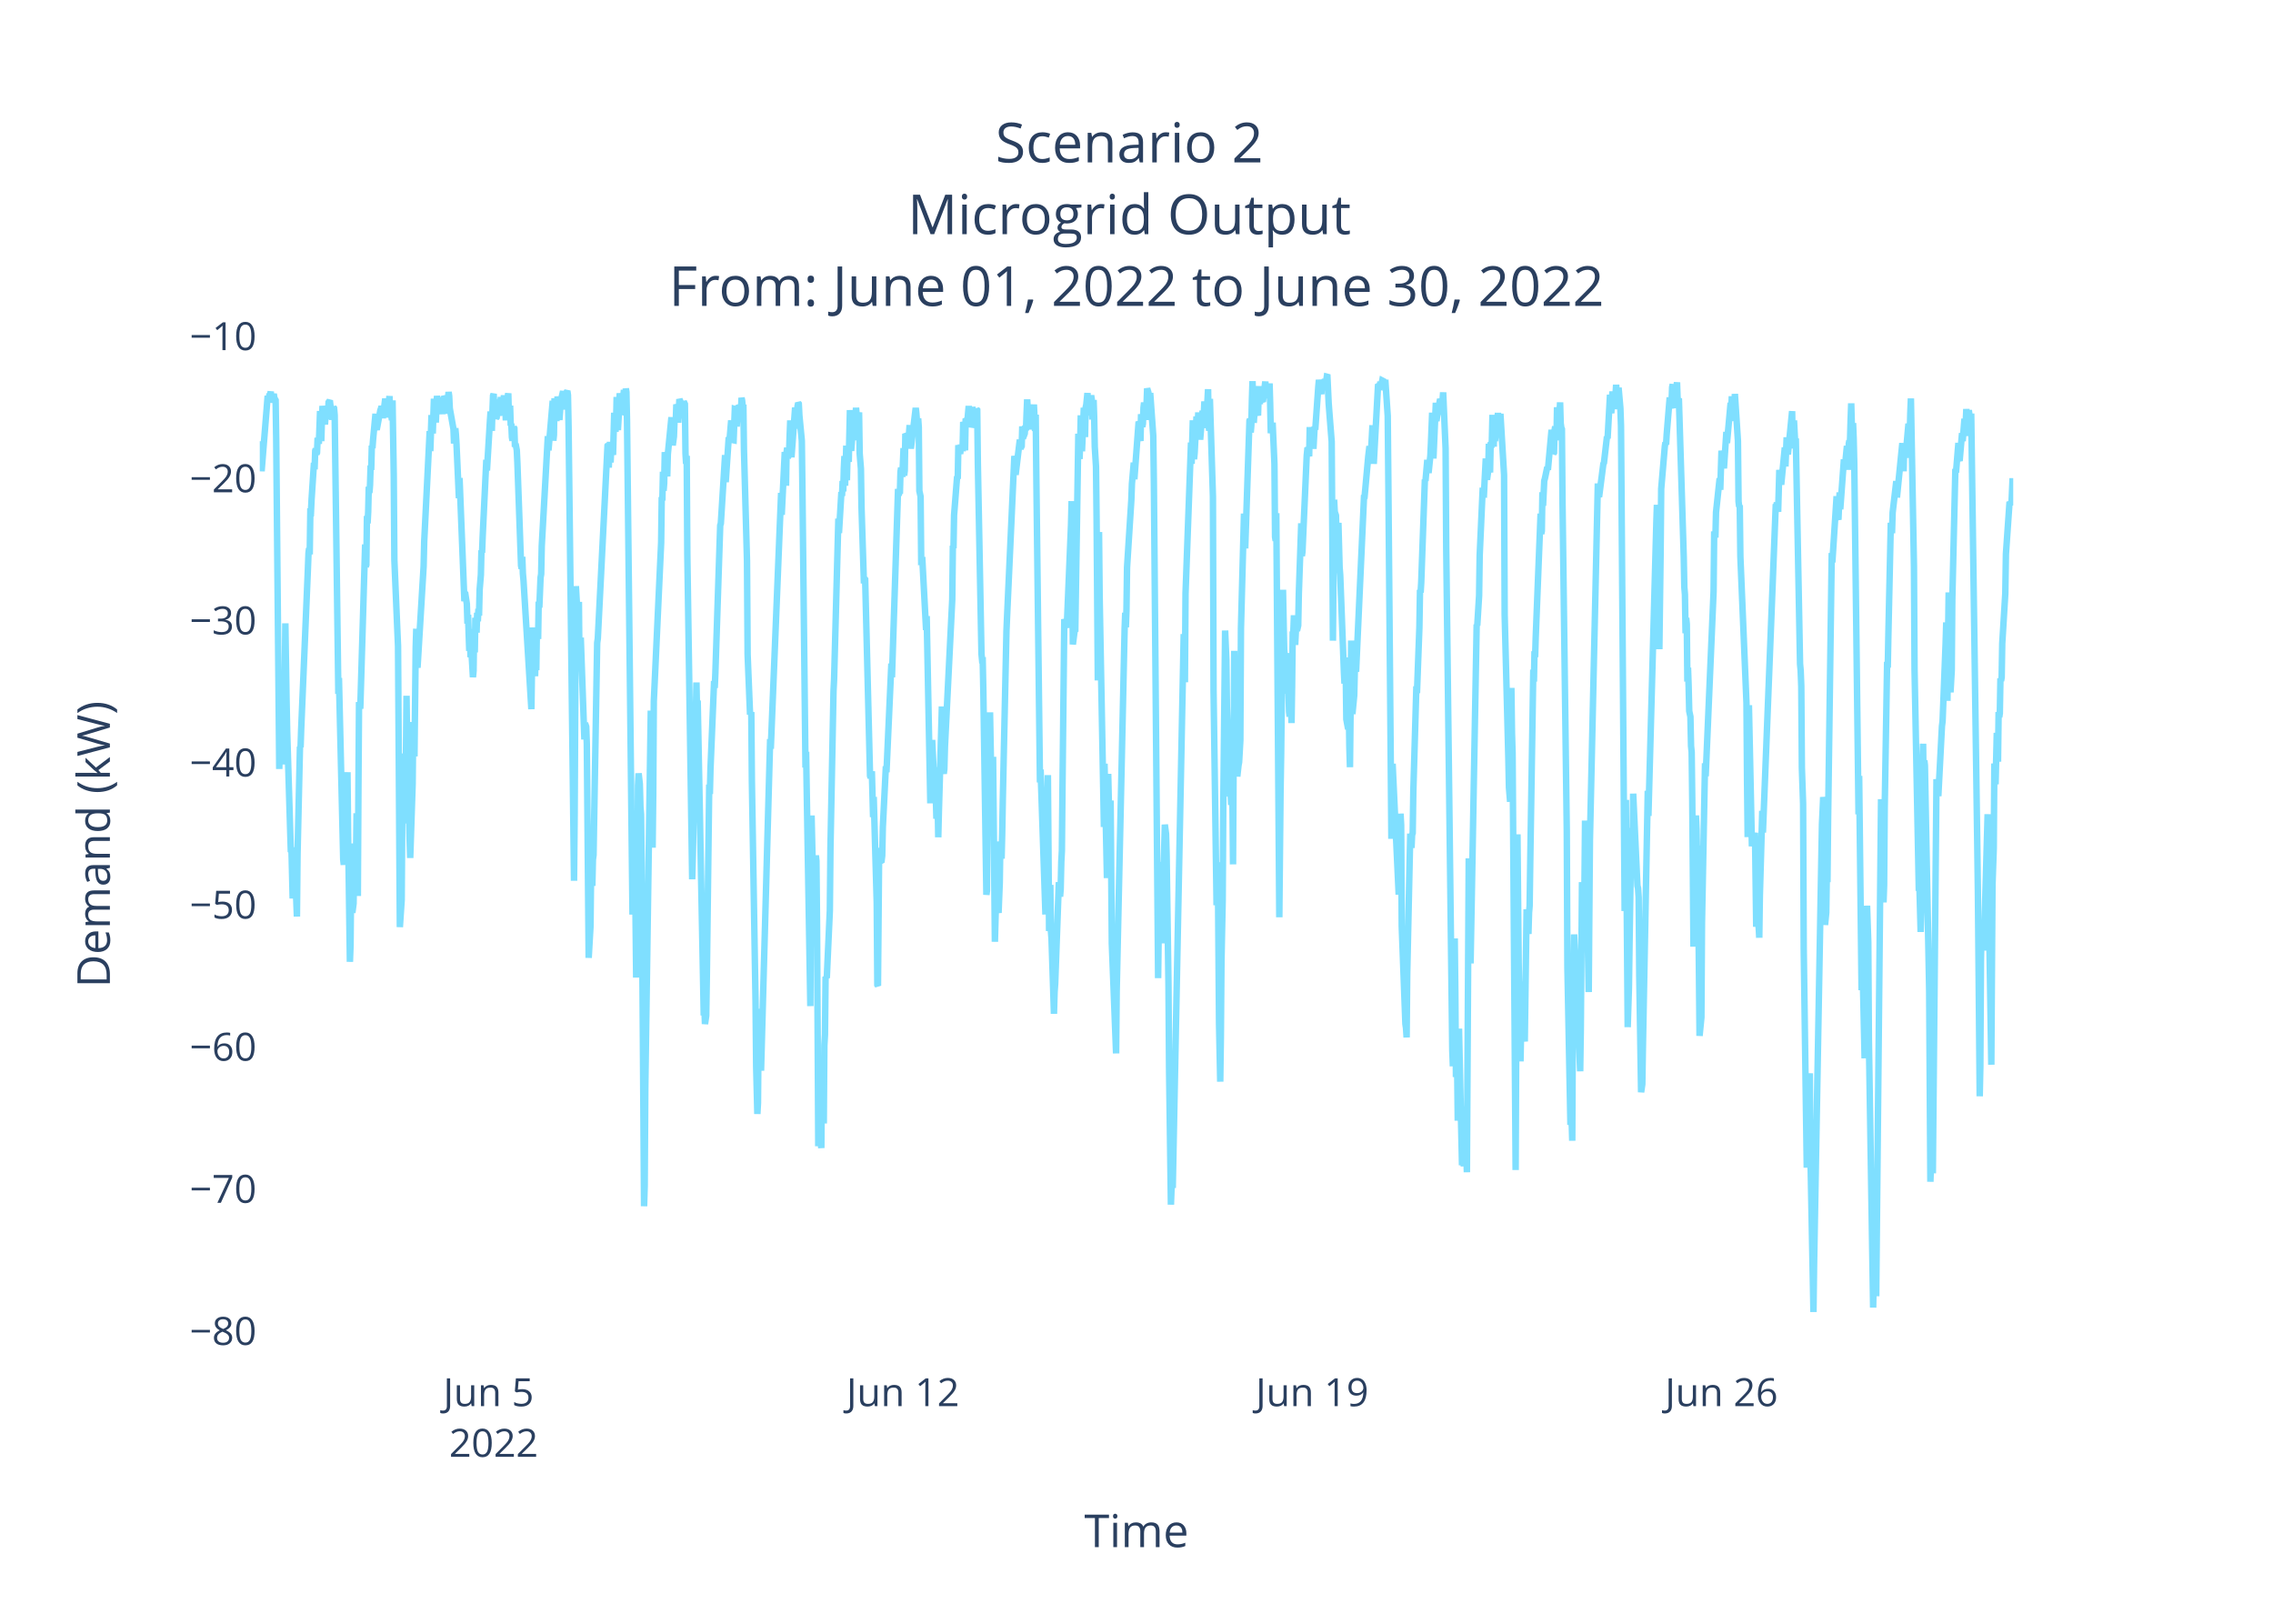
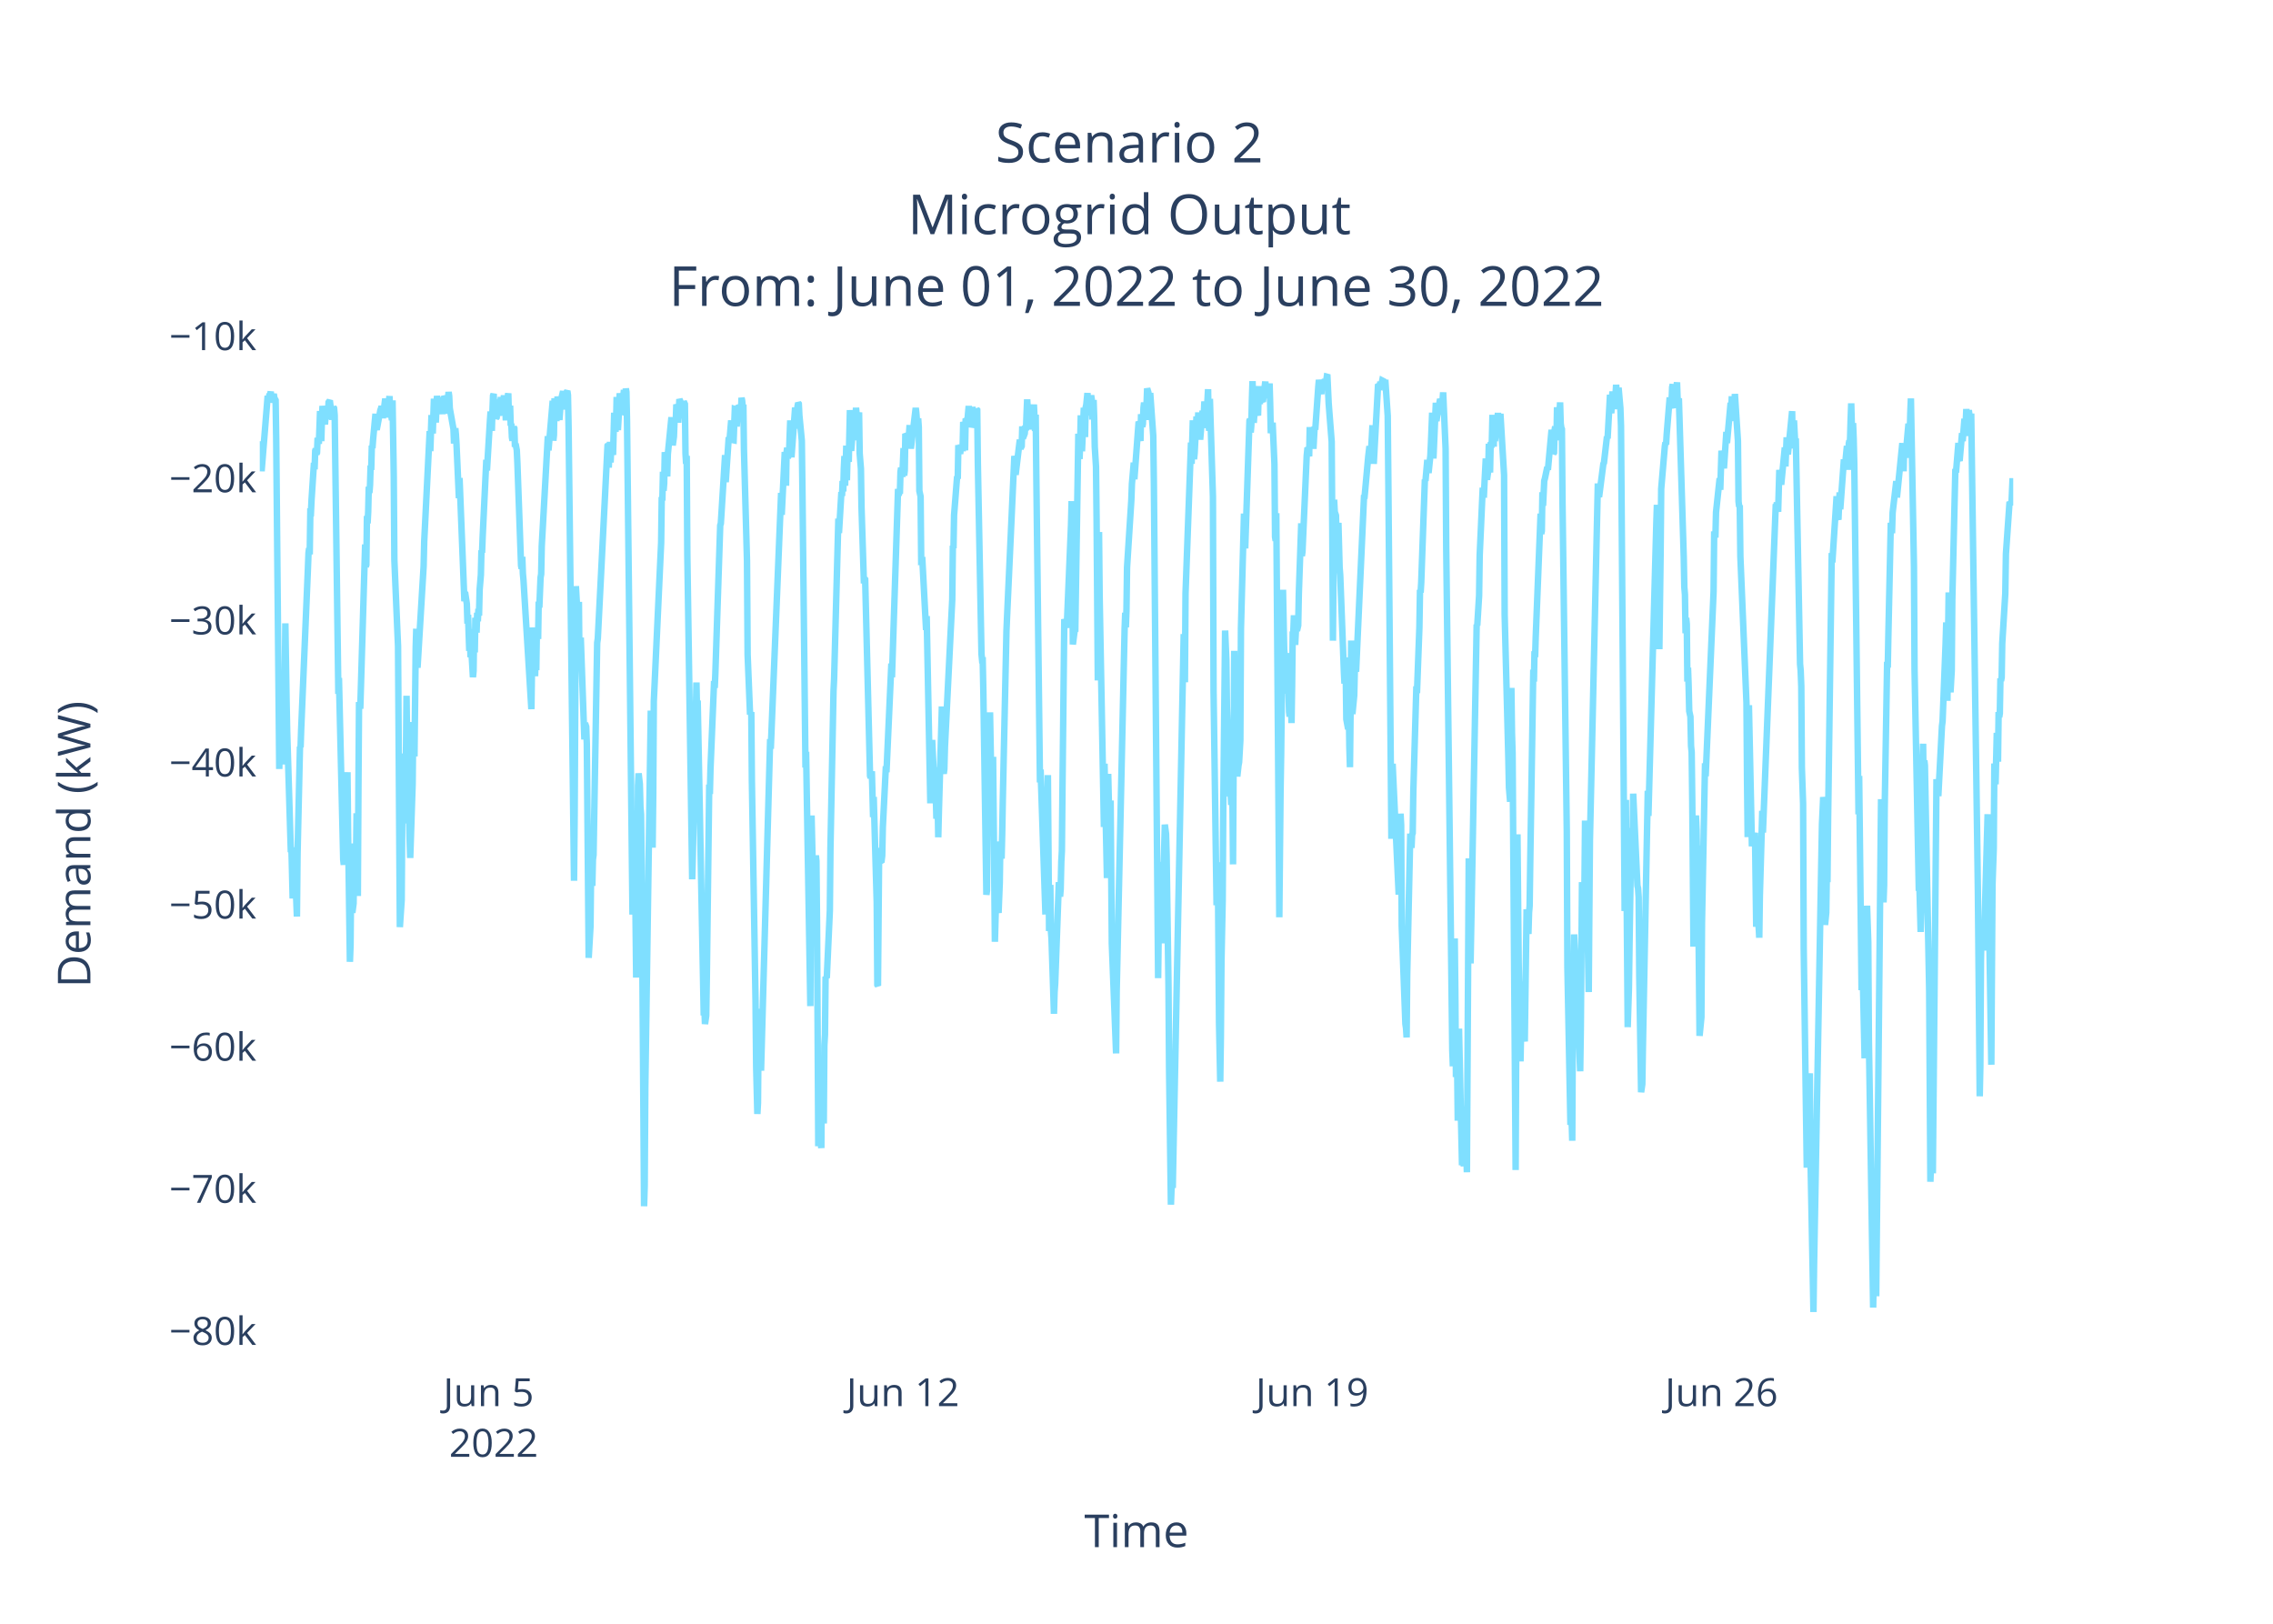
<svg xmlns="http://www.w3.org/2000/svg" class="main-svg" width="700" height="500" style="" viewBox="0 0 700 500">
  <rect x="0" y="0" width="700" height="500" style="fill: rgb(255, 255, 255); fill-opacity: 1;" />
-   <defs id="defs-4c4789">
+   <defs id="defs-55b201">
    <g class="clips">
-       <clipPath id="clip4c4789xyplot" class="plotclip">
+       <clipPath id="clip55b201xyplot" class="plotclip">
        <rect width="540" height="320" />
      </clipPath>
-       <clipPath class="axesclip" id="clip4c4789x">
+       <clipPath class="axesclip" id="clip55b201x">
        <rect x="80" y="0" width="540" height="500" />
      </clipPath>
-       <clipPath class="axesclip" id="clip4c4789y">
+       <clipPath class="axesclip" id="clip55b201y">
        <rect x="0" y="100" width="700" height="320" />
      </clipPath>
-       <clipPath class="axesclip" id="clip4c4789xy">
+       <clipPath class="axesclip" id="clip55b201xy">
        <rect x="80" y="100" width="540" height="320" />
      </clipPath>
    </g>
    <g class="gradients" />
    <g class="patterns" />
  </defs>
  <g class="bglayer" />
  <g class="layer-below">
    <g class="imagelayer" />
    <g class="shapelayer" />
  </g>
  <g class="cartesianlayer">
    <g class="subplot xy">
      <g class="layer-subplot">
        <g class="shapelayer" />
        <g class="imagelayer" />
      </g>
      <g class="minor-gridlayer">
        <g class="x" />
        <g class="y" />
      </g>
      <g class="gridlayer">
        <g class="x">
          <path class="xgrid crisp" transform="translate(152.03,0)" d="M0,100v320" style="stroke: rgb(255, 255, 255); stroke-opacity: 1; stroke-width: 1px;" />
          <path class="xgrid crisp" transform="translate(278.07,0)" d="M0,100v320" style="stroke: rgb(255, 255, 255); stroke-opacity: 1; stroke-width: 1px;" />
          <path class="xgrid crisp" transform="translate(404.11,0)" d="M0,100v320" style="stroke: rgb(255, 255, 255); stroke-opacity: 1; stroke-width: 1px;" />
          <path class="xgrid crisp" transform="translate(530.16,0)" d="M0,100v320" style="stroke: rgb(255, 255, 255); stroke-opacity: 1; stroke-width: 1px;" />
        </g>
        <g class="y">
          <path class="ygrid crisp" transform="translate(0,409.94)" d="M80,0h540" style="stroke: rgb(255, 255, 255); stroke-opacity: 1; stroke-width: 1px;" />
          <path class="ygrid crisp" transform="translate(0,366.18)" d="M80,0h540" style="stroke: rgb(255, 255, 255); stroke-opacity: 1; stroke-width: 1px;" />
          <path class="ygrid crisp" transform="translate(0,322.42)" d="M80,0h540" style="stroke: rgb(255, 255, 255); stroke-opacity: 1; stroke-width: 1px;" />
          <path class="ygrid crisp" transform="translate(0,278.66)" d="M80,0h540" style="stroke: rgb(255, 255, 255); stroke-opacity: 1; stroke-width: 1px;" />
          <path class="ygrid crisp" transform="translate(0,234.9)" d="M80,0h540" style="stroke: rgb(255, 255, 255); stroke-opacity: 1; stroke-width: 1px;" />
          <path class="ygrid crisp" transform="translate(0,191.14)" d="M80,0h540" style="stroke: rgb(255, 255, 255); stroke-opacity: 1; stroke-width: 1px;" />
          <path class="ygrid crisp" transform="translate(0,147.38)" d="M80,0h540" style="stroke: rgb(255, 255, 255); stroke-opacity: 1; stroke-width: 1px;" />
          <path class="ygrid crisp" transform="translate(0,103.61)" d="M80,0h540" style="stroke: rgb(255, 255, 255); stroke-opacity: 1; stroke-width: 1px;" />
        </g>
      </g>
      <g class="zerolinelayer" />
      <path class="xlines-below" />
      <path class="ylines-below" />
      <g class="overlines-below" />
      <g class="xaxislayer-below" />
      <g class="yaxislayer-below" />
      <g class="overaxes-below" />
-       <g class="plot" transform="translate(80,100)" clip-path="url(#clip4c4789xyplot)">
+       <g class="plot" transform="translate(80,100)" clip-path="url(#clip55b201xyplot)">
        <g class="scatterlayer mlayer">
-           <g class="trace scatter tracecc58c2" style="stroke-miterlimit: 2; opacity: 0.5;">
+           <g class="trace scatter trace50508d" style="stroke-miterlimit: 2; opacity: 0.5;">
            <g class="fills" />
            <g class="errorbars" />
            <g class="lines">
              <path class="js-line" d="M0,38.07L0.19,35.93L0.38,40.93L0.56,45.1L2.44,21.9L2.63,22.88L2.81,22.77L3,21.24L3.19,21.46L3.38,20.57L3.56,23.92L4.31,21.3L4.5,22.57L4.88,23.23L5.06,35.06L6,136.79L6.19,127.18L6.38,110.88L6.56,107.91L6.75,120.27L6.94,117.35L7.13,126.89L7.32,135.4L7.5,127.67L7.69,109.53L7.88,91.94L8.25,115.67L8.44,125.33L9.57,162.41L9.75,160.9L10.13,176.66L10.5,171.33L10.69,162.94L11.44,182.23L11.63,163.1L12.38,129.94L12.57,130.07L12.75,124.61L14.82,75.25L15.01,70.27L15.19,68.82L15.38,70.72L15.57,57.76L15.76,57.81L15.94,54L16.69,42.53L16.88,44.52L17.07,38.81L17.26,38.19L17.44,39.84L17.63,39.38L17.82,34.81L18.19,36.67L18.38,31.82L18.57,26.57L18.94,35.85L19.13,29.43L19.32,25L20.07,30.69L20.26,28.31L20.44,25.64L20.82,29.02L21.01,27.45L21.19,23.87L21.57,23.33L22.32,29.23L22.51,26.3L22.7,25.43L22.88,25.68L23.07,27.84L24.2,113.66L24.38,108.76L25.7,164.73L25.88,166.3L27.01,137.79L27.2,156.26L27.76,196.17L27.95,191.13L28.13,172.21L28.51,181.07L28.89,178.17L29.07,161.88L29.26,159.8L29.45,166.6L29.64,164.68L29.82,150.43L30.2,175.9L30.39,141.54L30.57,116.19L30.95,118.24L32.45,67.66L32.64,74.49L32.82,73.94L33.01,58.88L33.2,61.16L33.39,57.55L33.57,49.88L33.76,51.8L33.95,49.43L34.14,43.35L34.32,44.71L34.51,37.23L34.7,37.99L34.89,35.44L35.64,27.42L35.82,31.74L36.01,32.33L37.14,26.31L37.33,25.83L37.51,25.11L37.7,25.76L37.89,28.76L38.64,22.76L38.83,24.31L39.01,25.61L39.2,28.56L39.58,23.68L39.76,23.52L39.95,21.98L40.14,26.86L40.33,26.57L40.51,27.9L40.7,29.36L40.89,23.29L41.26,46.21L41.45,72.41L42.39,94.66L42.58,98.97L42.95,155.65L43.14,185.48L43.7,177.13L43.89,150.66L44.45,132.03L44.64,144.16L44.83,151.89L45.2,114.25L45.58,146.2L45.77,153.56L45.95,150.19L46.14,158.22L46.33,164.2L47.08,141.4L47.27,122.33L47.64,132.93L47.83,116.52L48.02,99.37L48.2,93.61L48.39,104.36L48.58,105.6L50.46,74.38L50.64,66.76L52.33,32.76L52.52,38.93L52.89,27.81L53.08,30.18L53.27,33.49L53.64,22.78L54.02,28.01L54.21,30.11L54.58,21.9L54.96,25.22L55.14,27.09L55.33,26.59L55.52,22.33L56.27,27.47L56.46,25.62L56.64,23.45L56.83,22L57.39,23L57.58,27.38L58.15,20.71L58.33,21.95L58.52,25.78L59.65,32.11L59.83,36.57L60.21,31.86L60.4,33.81L60.58,36.71L61.33,53.39L61.52,47.18L63.02,85.14L63.21,82.29L63.77,85.95L63.96,92.02L64.15,89.32L64.33,95.13L64.52,100.43L64.71,93.67L64.9,102.38L65.09,100.48L65.27,102.02L65.65,108.53L65.84,106.57L66.02,93.85L66.21,100.89L66.4,90.22L66.77,94.81L66.96,88.69L67.15,91.32L67.34,87.48L67.52,89.56L67.71,81.58L68.09,77.03L68.27,69.47L68.46,70.2L68.65,65.13L69.77,41.59L69.96,44.89L70.9,29.29L71.09,26.73L71.46,32.67L71.65,26.74L71.84,21.83L72.03,21.29L72.21,25.96L72.78,28.74L72.96,28.5L73.15,24.66L73.53,28.07L73.71,23.17L74.09,23.5L74.28,22.32L74.46,27.96L75.21,21.76L75.4,24.18L75.59,25.02L75.78,29.44L76.15,22.54L76.34,22.22L76.53,21.12L76.71,27.61L77.09,24.92L77.28,31.08L77.46,30.43L77.65,34.63L77.84,35.69L78.03,32.58L78.21,31.57L78.4,31.88L78.59,37.62L78.78,36.64L79.15,38.62L79.34,42.61L80.47,74.17L80.65,75.11L80.84,71.46L81.03,76.61L81.22,78.73L83.65,118.37L83.84,104.7L84.03,93.22L84.4,100.42L84.59,105.58L84.78,108.22L84.97,101.27L85.15,106.36L85.34,93.92L85.72,96.76L85.9,85.27L86.09,87.1L86.28,82.53L86.47,77.86L86.66,76.78L86.84,68.14L88.72,34.31L88.91,38.68L90.22,23.42L90.41,35.69L90.59,33.97L90.78,22.63L91.34,29.62L91.53,27.78L91.72,22.08L92.28,29.32L92.47,26.76L92.66,23.64L93.41,20.47L93.59,22.12L93.78,26.09L94.16,22.68L94.35,20.99L94.72,20.38L94.91,21.71L95.1,31.4L96.78,171.22L96.97,151.07L97.35,80.49L97.91,90.27L98.1,93.69L98.28,85.33L98.47,106.45L98.66,100.03L98.85,96.34L99.97,127.7L100.16,122.69L100.53,123.78L100.72,129.12L101.29,194.95L101.85,185.23L102.04,167.67L102.41,172.79L102.6,164.61L102.79,163.28L103.91,97.95L104.1,96.66L107.1,37.23L107.29,37L107.47,43.99L107.85,36.07L108.04,42.42L108.23,37.82L108.79,40.07L109.16,27.1L109.35,30.38L109.54,32.94L109.73,30.54L109.91,22.23L110.29,32.44L110.66,26.07L110.85,21.09L111.6,27.68L111.79,23.53L112.16,20.09L112.35,27.14L112.54,27.36L112.73,19.63L112.91,20.73L113.1,29.65L114.79,181.63L114.98,175.07L115.54,157.89L115.73,183.05L115.92,201.02L116.29,175.69L116.48,141.97L116.67,138.14L117.04,141.42L117.23,148.49L117.42,150.78L117.6,166.07L118.35,271.44L118.54,265.18L118.73,234.79L120.42,118.83L120.6,134.38L120.98,161.02L121.17,144.74L121.35,115.94L123.61,67.09L123.79,53.05L123.98,54.14L124.17,45.27L124.36,51.1L124.54,48.9L124.73,39.22L125.48,46.7L125.67,39.82L126.79,28.48L126.98,33.48L127.17,37.14L127.54,34.46L127.73,29.64L127.92,29.47L128.11,29.7L128.29,24.56L128.67,25.37L128.86,30.15L129.23,22.93L129.61,23.8L129.8,24.65L130.17,28.85L130.36,25.82L130.55,23.62L130.92,24.43L131.11,39.64L131.3,42.81L131.48,40.36L131.67,70.75L133.17,170.76L133.36,163.69L134.48,110.16L134.67,119.94L134.86,115.72L136.73,212.68L136.92,210.14L137.11,215.33L137.49,212.74L137.67,201.44L138.42,141.6L138.61,144.49L138.8,136.78L139.92,109.72L140.11,111.83L140.3,107.44L141.8,61.76L141.99,61.2L143.3,40.14L143.49,48.47L144.43,34.63L144.61,36.26L145.18,29.46L145.36,32.64L145.55,35.49L145.93,35.57L146.3,25.96L146.68,26.08L146.86,31.33L147.43,24.84L147.8,25.22L147.99,26.17L148.18,28.19L148.36,22.49L148.55,23.39L148.74,25.34L148.93,24.6L149.11,38.37L150.05,72.72L150.24,101.58L150.99,120.02L151.37,119.29L151.55,140.42L152.68,208.54L152.87,228.37L153.24,243.02L153.43,239.58L153.62,217.09L154.18,210.68L154.37,229.71L157.18,127.59L157.37,130.57L160.56,51.79L160.74,58.52L161.68,39.19L161.87,44.98L162.06,49.57L162.24,39.22L162.43,37.89L162.62,40.94L162.99,40.08L163.18,34.23L163.37,29.46L163.56,33.66L163.74,40.82L164.87,25.52L165.06,26.37L165.24,32.02L165.62,25.09L165.81,24.09L166,24.35L166.18,27.91L166.93,35.72L167.12,50.76L168.06,136.35L168.25,131.5L168.43,142.79L169.56,209.81L169.75,171.85L169.93,151.12L170.31,167.57L170.5,177.66L170.68,186.26L170.87,174.27L171.06,166.22L171.25,163.43L171.43,165.21L171.62,184.81L172,252.96L172.56,226.17L172.75,251.87L172.94,253.51L173.12,226.6L173.69,245.95L173.87,221.94L174.06,218.57L174.25,200.78L174.62,201.14L175.56,180.41L175.75,161.08L176.69,112.8L176.87,109.17L178.19,59.7L178.37,64.14L179.12,51.54L179.31,52.72L179.5,48.1L179.69,51.34L179.87,44.28L180.06,40.43L180.25,49.56L180.63,37.22L180.81,47.89L181,40.31L181.38,42.22L181.75,26.28L181.94,31.64L182.13,38.85L182.69,31.48L182.88,33.07L183.06,35.56L183.63,25.56L183.81,27.81L184,32.59L184.19,31.93L184.38,28.33L184.56,26.98L184.75,39.67L185.13,44.31L185.31,56.09L186.06,79.65L186.25,78.2L186.44,78.4L187.94,138.92L188.13,139.53L188.5,137.51L188.88,151.61L189.07,145.41L190,177.94L190.19,203.25L190.38,203.53L190.57,182.11L190.75,161.12L191.32,165.11L191.5,165.01L191.69,163.49L191.88,154.73L192.82,135.97L193,137.78L194.51,104.34L194.69,108.54L196.57,50.56L196.76,52.5L196.94,51.76L197.13,51.98L197.32,45.24L197.51,44.03L197.69,45.45L197.88,46.87L198.26,37.98L198.44,46.44L198.63,44.91L198.82,33.59L199.38,34.27L199.57,36.96L199.76,36.82L199.94,33.66L200.13,30.9L200.32,35.93L200.51,38.14L202.01,25.61L202.2,27.22L202.57,32.08L202.76,28.85L202.95,31.58L203.13,51.17L203.51,52.9L203.7,72.8L204.07,72.7L205.2,93.98L205.38,89.71L206.51,147.37L206.7,138.53L206.88,132.79L207.07,127.86L207.45,135.69L207.63,147.21L207.82,136.25L208.2,145.38L208.38,152.11L208.76,147.12L208.95,157.83L209.14,150.06L210.07,117.54L210.26,136.17L210.64,138.24L210.82,136.8L211.01,129.94L213.26,84.63L213.45,68.04L213.64,68.81L213.82,58.64L214.76,46.67L214.95,47.45L215.14,37.08L215.7,39.77L215.89,37.89L216.45,37.94L216.64,29.94L216.83,30.5L217.01,37.61L217.2,38.66L217.39,28.93L217.95,29.34L218.33,25.02L218.51,27.1L218.89,26.37L219.08,31.56L219.26,30.99L219.45,25.3L220.01,30.06L220.39,28.09L220.58,27.51L220.76,26.05L220.95,26.26L221.14,42.66L222.26,101.37L222.45,103.33L222.64,103.33L222.83,112.61L223.77,175.53L223.95,174.23L224.14,147.02L224.7,129.88L224.89,119.36L225.45,149.45L225.64,148.65L225.83,133.04L226.39,190L226.77,176.01L226.95,170.09L227.14,162.51L227.33,180.12L227.52,181.1L227.89,171.77L228.08,159.11L228.45,164.41L228.64,156.76L228.83,146.26L229.95,94.33L230.14,89.9L232.39,40.42L232.58,41.3L232.77,46.21L233.89,36.89L234.08,35.39L234.27,38.13L234.64,37.38L234.83,31.29L235.02,34.97L235.58,33.49L235.77,31.08L235.96,32.54L236.14,27.49L236.33,22.99L236.71,29.27L236.89,32.26L237.27,25.19L237.65,29.72L237.83,31.09L238.4,24.57L238.58,28.4L238.77,32.72L238.96,27.7L239.15,46.58L240.27,140.93L240.46,136.97L241.96,181.6L242.15,175.46L242.71,138.68L242.9,162.72L243.08,186.7L243.46,172.5L243.65,186.74L243.83,189.02L244.58,212.17L244.77,205.5L244.96,202.86L246.09,171.65L246.27,174.43L246.46,176.08L246.65,173.81L246.84,165.39L247.02,162.01L247.21,142.24L247.77,90.67L248.34,92.29L248.52,93.34L249.84,61.62L250.02,54.31L250.4,98.45L250.96,94.1L251.15,93.97L252.09,33.56L252.28,37.2L252.46,41.34L252.65,36.6L252.84,27.89L253.21,38.96L253.59,30.3L253.78,25.55L254.15,34.58L254.34,25.48L254.53,24.66L254.9,21.04L255.09,24.29L255.28,27.9L256.03,21.76L256.21,22.94L256.4,29.18L256.78,23.16L256.96,28.27L257.15,37.58L257.53,43.68L257.71,59.84L258.09,109.52L258.46,63.83L258.65,83.83L259.97,154.66L260.15,135.16L260.9,170.39L261.09,148.49L261.28,138.31L261.47,146.42L261.65,162.95L262.03,146.51L262.22,169.36L262.4,190.55L263.72,224.37L263.9,205.13L266.34,93.69L266.53,88.69L266.72,93.16L266.91,87.92L267.09,74.69L268.41,53.99L268.59,49.02L269.16,42.46L269.34,47.59L270.66,29.85L270.84,30.13L271.03,34.81L271.22,35.78L271.41,27.54L271.78,31.42L271.97,30.5L272.16,25.47L272.34,23.97L272.72,26.76L272.91,29.31L273.28,19.61L273.66,20.85L273.85,28.9L274.03,28.03L274.22,21.01L275.16,34.18L275.35,48.54L276.66,201.19L276.85,185.53L277.41,165.42L277.6,183.83L277.78,190.49L278.72,153.93L279.1,156.79L279.28,163.44L279.85,203.34L280.03,228.8L280.6,270.95L280.97,261.33L281.16,265.81L284.54,95.26L284.72,106.98L284.91,110.08L285.1,82.72L286.79,36.28L286.97,42.83L287.35,29.42L287.72,41.41L287.91,39.46L288.48,28.24L288.66,35.38L288.85,30.91L289.04,27L289.23,31.52L289.41,30.59L289.6,35.39L290.35,26.47L290.54,31.82L290.91,23.61L291.29,30.44L291.48,30.29L292.04,19.85L292.23,31.28L292.41,32.59L292.6,22.82L293.54,52.95L293.73,112.7L294.66,178.75L294.85,175.75L295.04,165.5L295.23,191.06L295.42,215.13L295.79,233.08L295.98,219.29L296.17,195.74L296.54,177.38L296.73,147.67L297.29,94.16L297.67,103.15L297.85,117.93L298.79,145.28L298.98,143.52L299.17,147.88L299.35,132.65L299.54,145.34L299.73,166.17L300.1,100.41L300.48,126.5L300.67,129.08L301.04,139.09L301.42,135.64L301.6,134.72L301.98,127.99L302.17,93.51L303.11,58.15L303.29,63.08L303.48,68.88L304.79,29.53L304.98,29.13L305.17,33.18L305.36,31L305.54,23.15L305.73,17.38L305.92,22.84L306.11,30.21L306.86,19.18L307.04,20.67L307.23,27.37L307.42,27.93L307.61,21.91L307.79,18.91L307.98,24.42L308.36,20.6L308.54,23.15L308.92,23.7L309.67,17.48L309.86,22.56L310.61,19.02L310.8,20.8L310.98,18.07L311.17,24.49L311.36,33.39L311.92,30.16L312.48,42.86L312.67,65.34L312.86,66.51L313.05,58.02L313.98,182.45L314.36,143.77L314.55,132.07L315.11,81.61L315.48,100.06L315.67,102.07L315.86,103.04L316.05,101.1L316.23,111.57L316.42,106.9L316.61,113.57L316.8,113.11L316.99,119.2L317.17,120.65L317.36,103.19L317.74,122.65L317.92,111.27L318.11,94.86L318.3,94.48L318.49,89.46L318.86,98.58L319.24,91.4L319.42,94.24L319.8,92.59L319.99,82.83L320.74,61.15L320.92,71.21L321.11,69.93L322.42,40.34L322.61,38.47L322.8,38.39L322.99,39.78L323.17,40.5L323.36,31.51L323.55,36.07L324.11,33.6L324.3,34.55L324.49,38.21L324.86,31.35L325.05,32.33L325.99,19.05L326.18,16.98L326.93,21.38L327.11,16.98L327.3,19.45L327.86,18.73L328.05,16.69L328.24,18.56L328.61,16L328.8,16.05L329.18,24.12L329.36,26.53L330.11,36L330.3,63.93L330.49,97.29L330.86,53.87L331.05,57.59L331.43,58.72L331.62,65.82L332.18,61.01L332.55,74.73L332.74,77.14L333.87,106.77L334.05,110.49L334.24,102.46L334.43,106.82L334.62,121.48L335.18,124.52L335.37,116.56L335.55,129.91L335.74,136.24L335.93,118.94L336.12,97.25L336.49,119.88L337.05,114.14L337.24,106.07L337.62,106.82L340.06,53.07L340.24,52.98L341.37,40.55L341.56,38.99L341.74,37.39L341.93,38.67L342.12,40.98L342.68,30.95L342.87,36.45L343.06,42.84L344.37,18.91L344.56,18.81L344.93,18.95L345.12,17.54L345.31,19.1L345.68,17.18L346.06,17.38L346.25,18.84L346.43,18.97L346.62,16.94L347.37,28.09L347.56,48.45L348.5,158.3L348.68,146.91L348.87,135.18L350.75,175.48L350.93,161.83L351.31,150.56L351.5,154.08L351.68,185.13L352.81,215.29L353,216.56L353.19,219.45L353.37,199.91L354.31,156.7L354.69,161.1L354.87,157.13L355.06,156.52L355.25,143.78L356.19,111.36L356.37,113.43L357.12,93.21L357.31,81.63L357.5,82.48L357.69,79.25L358.81,47.66L359,48.06L359.56,41.61L359.75,43.95L359.94,45.64L360.5,40.31L360.69,36.34L361.06,27.08L361.25,31.58L361.44,41.19L362.19,24.03L362.38,29.66L362.56,28.3L363.5,22.89L363.69,23.4L364.06,27.71L364.25,23.31L364.44,20.82L365.19,38.1L365.38,68.64L367.25,223.37L367.44,228.34L368,188.98L368.19,206.09L368.38,231.66L368.75,228.14L368.94,245.1L369.13,238.49L369.32,216.76L370.25,258.81L370.44,257.13L370.63,257.47L370.82,259.11L371,250.41L371.38,240.73L371.57,255.68L371.75,260.97L372.32,164.31L372.69,188.87L372.88,196.67L374.76,92.32L374.94,92.62L375.51,83.43L375.69,70.96L376.63,50.19L376.82,52.14L377.01,52.17L377.19,48.35L377.57,41.2L377.76,43.42L377.94,47.73L378.32,45L378.51,36.65L378.88,45.51L379.07,36.16L379.26,37.87L379.44,35.59L379.63,27.75L380.01,37.54L380.19,29.42L380.38,35.81L381.32,27.18L381.51,29.22L381.88,31.83L382.07,27.42L383.2,46.24L383.38,89.27L384.51,133.27L384.7,142.49L385.07,146.88L385.45,111.83L385.63,125.6L385.82,132.01L386.76,260.28L386.95,219.88L387.32,156.91L387.7,196.79L387.88,205.92L388.26,226.84L388.63,206.98L388.82,211.23L389.01,202.28L389.39,219.48L389.57,220.69L390.14,180.02L390.7,187.59L390.89,181.06L391.07,178.96L391.26,165.54L392.2,106.21L392.39,109.88L392.57,100.54L392.76,102.34L392.95,96.08L394.45,58.17L394.64,64.39L394.82,63.52L395.01,51.58L395.2,55.74L395.57,48.05L395.76,47.4L396.51,43.83L396.7,44.67L397.83,32.37L398.2,35.07L398.39,39.6L398.58,39.37L398.76,32.45L398.95,31.33L399.14,34.29L399.33,35.58L399.51,25.41L400.08,29.23L400.26,27.89L400.45,23.9L400.64,30.39L400.83,31.72L401.01,32.13L401.2,55L402.51,155.86L402.7,197.76L403.64,246.39L403.83,238.87L404.2,251.27L404.39,211.95L404.77,187.74L405.14,194.88L405.33,197.67L406.64,229.88L406.83,216.83L407.2,171.64L407.77,185.18L407.95,173.17L408.14,152.69L408.7,169.08L408.89,185.81L409.27,205.48L409.45,182.26L409.64,158.71L412.08,48.87L412.27,52.65L412.46,53L413.77,42.85L413.96,42.5L414.89,34.43L415.08,35.01L415.83,21.55L416.02,25.85L416.21,27.25L416.58,20.54L416.96,24.64L417.14,24.48L417.33,24.78L417.52,21.64L417.71,18.48L418.08,23.6L418.27,25.99L418.46,19.38L419.02,25.71L419.21,31.2L420.33,180.54L420.52,157.02L420.71,146.31L421.27,216.29L421.65,204.19L421.83,191.13L422.4,154.93L422.77,162.62L422.96,144.39L424.27,172.73L424.46,173.52L424.65,176.34L424.84,200.75L425.4,236.33L425.77,233.82L425.96,222.11L427.46,143.51L427.65,151.25L430.09,61L430.27,55.46L430.65,63.37L430.84,83.86L431.02,99.91L431.4,70.88L431.59,50.54L432.71,37.39L432.9,36.24L433.09,36.92L433.28,33.71L434.21,22.39L434.4,24.53L434.59,23.66L434.78,23.75L434.96,19.23L435.15,18.32L435.34,25.09L435.53,25.56L435.71,23.02L436.46,17.74L436.65,23.14L437.03,22.7L438.53,71.44L438.71,80.79L438.9,83.07L439.09,95L439.28,90.28L439.47,92.19L439.65,109.88L439.84,105.6L440.03,110.99L440.22,118.97L440.59,120.7L440.78,129.73L440.97,131.56L441.15,146.07L441.53,191.51L441.9,164.82L442.09,155.72L442.28,151.11L442.47,155.39L442.65,165.42L442.84,160.38L443.03,180.2L443.4,218.97L443.97,213.27L444.15,184.14L445.09,135.03L445.28,139.03L447.72,82.15L447.91,63.64L448.28,65.54L448.47,57.76L449.59,47.27L449.78,50.83L450.16,38.78L450.72,42.85L450.91,44.22L451.66,33L451.84,36.43L452.97,24.04L453.16,26.18L453.34,22.04L453.72,28.35L453.91,28.82L454.1,29.48L454.28,21.3L455.22,35.8L455.41,54.4L455.6,56.03L455.78,55.57L455.97,71.35L457.85,116.49L458.03,140.64L458.22,157.77L458.41,138.53L458.6,117.15L459.53,160.61L459.72,158.01L459.91,159.78L460.47,156.43L460.85,185.39L461.04,175.16L461.79,188.75L461.97,175.91L462.72,149.67L462.91,156.37L466.85,55.95L467.04,55.88L467.22,54.75L467.41,56.56L467.6,57.59L467.97,44.71L468.35,47.11L468.54,49.26L469.66,37.8L469.85,43.63L470.23,34.67L470.41,38.87L470.6,39.92L471.91,26.62L472.1,38.11L472.48,29.47L472.85,36.46L473.04,35.01L474.35,104.44L474.54,106.49L474.73,111.36L474.91,136.41L475.29,147.53L475.48,192.07L476.42,259.56L476.6,247.3L477.35,230.5L477.54,255.34L478.48,304L478.67,289.37L481.1,153.81L481.29,149.73L481.48,145.47L481.67,146.61L481.85,172.15L482.04,184.81L482.42,180.99L482.61,168.18L482.79,171.64L482.98,152.59L484.11,70.3L484.29,73.18L485.61,52.8L485.79,59L486.17,60.02L486.54,51.62L486.73,56.83L487.86,41.47L488.04,43.44L488.23,44.47L488.42,41.1L488.79,37.31L489.17,44.67L489.36,36.6L489.54,35.67L489.73,35.98L489.92,29.44L490.11,24.2L490.3,31.25L490.48,36.3L490.67,30.27L490.86,34.92L491.05,42.8L492.36,150.75L492.55,138.92L493.3,204.91L493.48,192.93L493.67,200.28L494.23,225.89L494.42,215.21L494.61,209.3L494.98,178.89L495.36,190.12L495.55,220.31L496.86,302.65L497.05,292.59L497.24,280.05L497.42,274.49L497.61,281.29L497.8,299.16L499.3,146.09L499.49,156.9L500.05,177.88L500.24,172.57L500.42,148.74L501.17,103.8L501.36,105.58L501.55,95.48L502.3,60.99L502.67,64.2L502.86,57.85L503.99,48.16L504.18,53.19L505.86,36.45L506.05,41.73L506.24,45.12L506.43,36.7L506.61,38.48L506.8,40.96L507.74,30.48L507.93,31.39L508.11,34.64L508.3,27.31L508.49,22.69L509.43,74.4L509.61,106.22L510.93,174.32L511.11,172.74L511.49,186.97L511.87,173.46L512.05,134.6L512.24,129.02L512.43,143.92L512.62,134.16L512.8,135.69L514.12,205.19L514.3,234.87L514.49,263.9L515.05,246.26L515.24,261.3L516.37,139.94L516.74,143.04L516.93,145.15L518.05,123.6L518.24,122.17L519.18,98.06L519.37,91.66L519.74,115.82L519.93,96.66L520.12,82.42L520.68,113.2L521.06,106.43L521.24,84.51L522.18,44.39L522.37,45.54L523.12,36.4L523.31,41.52L523.49,41.92L524.24,33.39L524.43,35.83L524.99,28.95L525.18,34.27L525.56,25.95L525.93,31.81L526.12,31.25L526.31,26.31L526.87,30.45L527.06,27.35L528.93,160.47L529.12,174.97L529.68,237.58L529.87,228.45L530.06,196.01L530.25,185.77L530.81,192.64L531,190.3L532.12,150.72L532.31,167.22L533.25,227.86L533.44,198.61L533.62,172.29L534,161.27L534.19,135.11L534.56,141.52L534.94,125.66L535.12,132.52L535.31,134.54L535.5,119.25L535.69,120.82L535.87,119.68L536.06,108.9L536.25,109.68L536.44,108.6L536.62,98.12L537.56,82.74L537.75,70.56L538.87,54.55L539.25,55.01L539.44,55.56L539.81,47.26L540,54.6" style="vector-effect: non-scaling-stroke; fill: none; stroke: rgb(0, 191, 255); stroke-opacity: 1; stroke-width: 2px; opacity: 1;" />
            </g>
            <g class="points" />
            <g class="text" />
          </g>
        </g>
      </g>
      <g class="overplot" />
      <path class="xlines-above crisp" d="M0,0" style="fill: none;" />
      <path class="ylines-above crisp" d="M0,0" style="fill: none;" />
      <g class="overlines-above" />
      <g class="xaxislayer-above">
        <g class="xtick">
          <text text-anchor="middle" x="0" y="433" transform="translate(152.03,0)" style="font-family: 'Open Sans', verdana, arial, sans-serif; font-size: 12px; fill: rgb(42, 63, 95); fill-opacity: 1; white-space: pre; opacity: 1;">
            <tspan class="line" dy="0em" x="0" y="433">Jun 5</tspan>
            <tspan class="line" dy="1.3em" x="0" y="433">2022</tspan>
          </text>
        </g>
        <g class="xtick">
          <text text-anchor="middle" x="0" y="433" style="font-family: 'Open Sans', verdana, arial, sans-serif; font-size: 12px; fill: rgb(42, 63, 95); fill-opacity: 1; white-space: pre; opacity: 1;" transform="translate(278.07,0)">Jun 12</text>
        </g>
        <g class="xtick">
          <text text-anchor="middle" x="0" y="433" style="font-family: 'Open Sans', verdana, arial, sans-serif; font-size: 12px; fill: rgb(42, 63, 95); fill-opacity: 1; white-space: pre; opacity: 1;" transform="translate(404.11,0)">Jun 19</text>
        </g>
        <g class="xtick">
          <text text-anchor="middle" x="0" y="433" style="font-family: 'Open Sans', verdana, arial, sans-serif; font-size: 12px; fill: rgb(42, 63, 95); fill-opacity: 1; white-space: pre; opacity: 1;" transform="translate(530.16,0)">Jun 26</text>
        </g>
      </g>
      <g class="yaxislayer-above">
        <g class="ytick">
-           <text text-anchor="end" x="79" y="4.2" transform="translate(0,409.94)" style="font-family: 'Open Sans', verdana, arial, sans-serif; font-size: 12px; fill: rgb(42, 63, 95); fill-opacity: 1; white-space: pre; opacity: 1;">−80</text>
+           <text text-anchor="end" x="79" y="4.2" transform="translate(0,409.94)" style="font-family: 'Open Sans', verdana, arial, sans-serif; font-size: 12px; fill: rgb(42, 63, 95); fill-opacity: 1; white-space: pre; opacity: 1;">−80k</text>
        </g>
        <g class="ytick">
-           <text text-anchor="end" x="79" y="4.2" style="font-family: 'Open Sans', verdana, arial, sans-serif; font-size: 12px; fill: rgb(42, 63, 95); fill-opacity: 1; white-space: pre; opacity: 1;" transform="translate(0,366.18)">−70</text>
+           <text text-anchor="end" x="79" y="4.2" style="font-family: 'Open Sans', verdana, arial, sans-serif; font-size: 12px; fill: rgb(42, 63, 95); fill-opacity: 1; white-space: pre; opacity: 1;" transform="translate(0,366.18)">−70k</text>
        </g>
        <g class="ytick">
-           <text text-anchor="end" x="79" y="4.2" style="font-family: 'Open Sans', verdana, arial, sans-serif; font-size: 12px; fill: rgb(42, 63, 95); fill-opacity: 1; white-space: pre; opacity: 1;" transform="translate(0,322.42)">−60</text>
+           <text text-anchor="end" x="79" y="4.2" style="font-family: 'Open Sans', verdana, arial, sans-serif; font-size: 12px; fill: rgb(42, 63, 95); fill-opacity: 1; white-space: pre; opacity: 1;" transform="translate(0,322.42)">−60k</text>
        </g>
        <g class="ytick">
-           <text text-anchor="end" x="79" y="4.2" style="font-family: 'Open Sans', verdana, arial, sans-serif; font-size: 12px; fill: rgb(42, 63, 95); fill-opacity: 1; white-space: pre; opacity: 1;" transform="translate(0,278.66)">−50</text>
+           <text text-anchor="end" x="79" y="4.2" style="font-family: 'Open Sans', verdana, arial, sans-serif; font-size: 12px; fill: rgb(42, 63, 95); fill-opacity: 1; white-space: pre; opacity: 1;" transform="translate(0,278.66)">−50k</text>
        </g>
        <g class="ytick">
-           <text text-anchor="end" x="79" y="4.2" style="font-family: 'Open Sans', verdana, arial, sans-serif; font-size: 12px; fill: rgb(42, 63, 95); fill-opacity: 1; white-space: pre; opacity: 1;" transform="translate(0,234.9)">−40</text>
+           <text text-anchor="end" x="79" y="4.2" style="font-family: 'Open Sans', verdana, arial, sans-serif; font-size: 12px; fill: rgb(42, 63, 95); fill-opacity: 1; white-space: pre; opacity: 1;" transform="translate(0,234.9)">−40k</text>
        </g>
        <g class="ytick">
-           <text text-anchor="end" x="79" y="4.2" style="font-family: 'Open Sans', verdana, arial, sans-serif; font-size: 12px; fill: rgb(42, 63, 95); fill-opacity: 1; white-space: pre; opacity: 1;" transform="translate(0,191.14)">−30</text>
+           <text text-anchor="end" x="79" y="4.2" style="font-family: 'Open Sans', verdana, arial, sans-serif; font-size: 12px; fill: rgb(42, 63, 95); fill-opacity: 1; white-space: pre; opacity: 1;" transform="translate(0,191.14)">−30k</text>
        </g>
        <g class="ytick">
-           <text text-anchor="end" x="79" y="4.2" style="font-family: 'Open Sans', verdana, arial, sans-serif; font-size: 12px; fill: rgb(42, 63, 95); fill-opacity: 1; white-space: pre; opacity: 1;" transform="translate(0,147.38)">−20</text>
+           <text text-anchor="end" x="79" y="4.2" style="font-family: 'Open Sans', verdana, arial, sans-serif; font-size: 12px; fill: rgb(42, 63, 95); fill-opacity: 1; white-space: pre; opacity: 1;" transform="translate(0,147.38)">−20k</text>
        </g>
        <g class="ytick">
-           <text text-anchor="end" x="79" y="4.2" style="font-family: 'Open Sans', verdana, arial, sans-serif; font-size: 12px; fill: rgb(42, 63, 95); fill-opacity: 1; white-space: pre; opacity: 1;" transform="translate(0,103.61)">−10</text>
+           <text text-anchor="end" x="79" y="4.2" style="font-family: 'Open Sans', verdana, arial, sans-serif; font-size: 12px; fill: rgb(42, 63, 95); fill-opacity: 1; white-space: pre; opacity: 1;" transform="translate(0,103.61)">−10k</text>
        </g>
      </g>
      <g class="overaxes-above" />
    </g>
  </g>
  <g class="polarlayer" />
  <g class="smithlayer" />
  <g class="ternarylayer" />
  <g class="geolayer" />
  <g class="funnelarealayer" />
  <g class="pielayer" />
  <g class="iciclelayer" />
  <g class="treemaplayer" />
  <g class="sunburstlayer" />
  <g class="glimages" />
-   <defs id="topdefs-4c4789">
+   <defs id="topdefs-55b201">
    <g class="clips" />
  </defs>
  <g class="layer-above">
    <g class="imagelayer" />
    <g class="shapelayer" />
  </g>
  <g class="infolayer">
    <g class="g-gtitle">
      <text class="gtitle" x="350" y="50" text-anchor="middle" dy="0em" style="font-family: 'Open Sans', verdana, arial, sans-serif; font-size: 17px; fill: rgb(42, 63, 95); opacity: 1; font-weight: normal; white-space: pre;">
        <tspan class="line" dy="0em" x="350" y="50">Scenario 2</tspan>
        <tspan class="line" dy="1.3em" x="350" y="50">Microgrid Output</tspan>
        <tspan class="line" dy="2.6em" x="350" y="50">From: June 01, 2022 to June 30, 2022</tspan>
      </text>
    </g>
    <g class="g-xtitle">
      <text class="xtitle" x="350" y="476.409" text-anchor="middle" style="font-family: 'Open Sans', verdana, arial, sans-serif; font-size: 14px; fill: rgb(42, 63, 95); opacity: 1; font-weight: normal; white-space: pre;">Time</text>
    </g>
    <g class="g-ytitle">
-       <text class="ytitle" transform="rotate(-90,33.84063,260)" x="33.841" y="260" text-anchor="middle" style="font-family: 'Open Sans', verdana, arial, sans-serif; font-size: 14px; fill: rgb(42, 63, 95); opacity: 1; font-weight: normal; white-space: pre;">Demand (kW)</text>
+       <text class="ytitle" transform="rotate(-90,27.84063,260)" x="27.841" y="260" text-anchor="middle" style="font-family: 'Open Sans', verdana, arial, sans-serif; font-size: 14px; fill: rgb(42, 63, 95); opacity: 1; font-weight: normal; white-space: pre;">Demand (kW)</text>
    </g>
  </g>
</svg>
